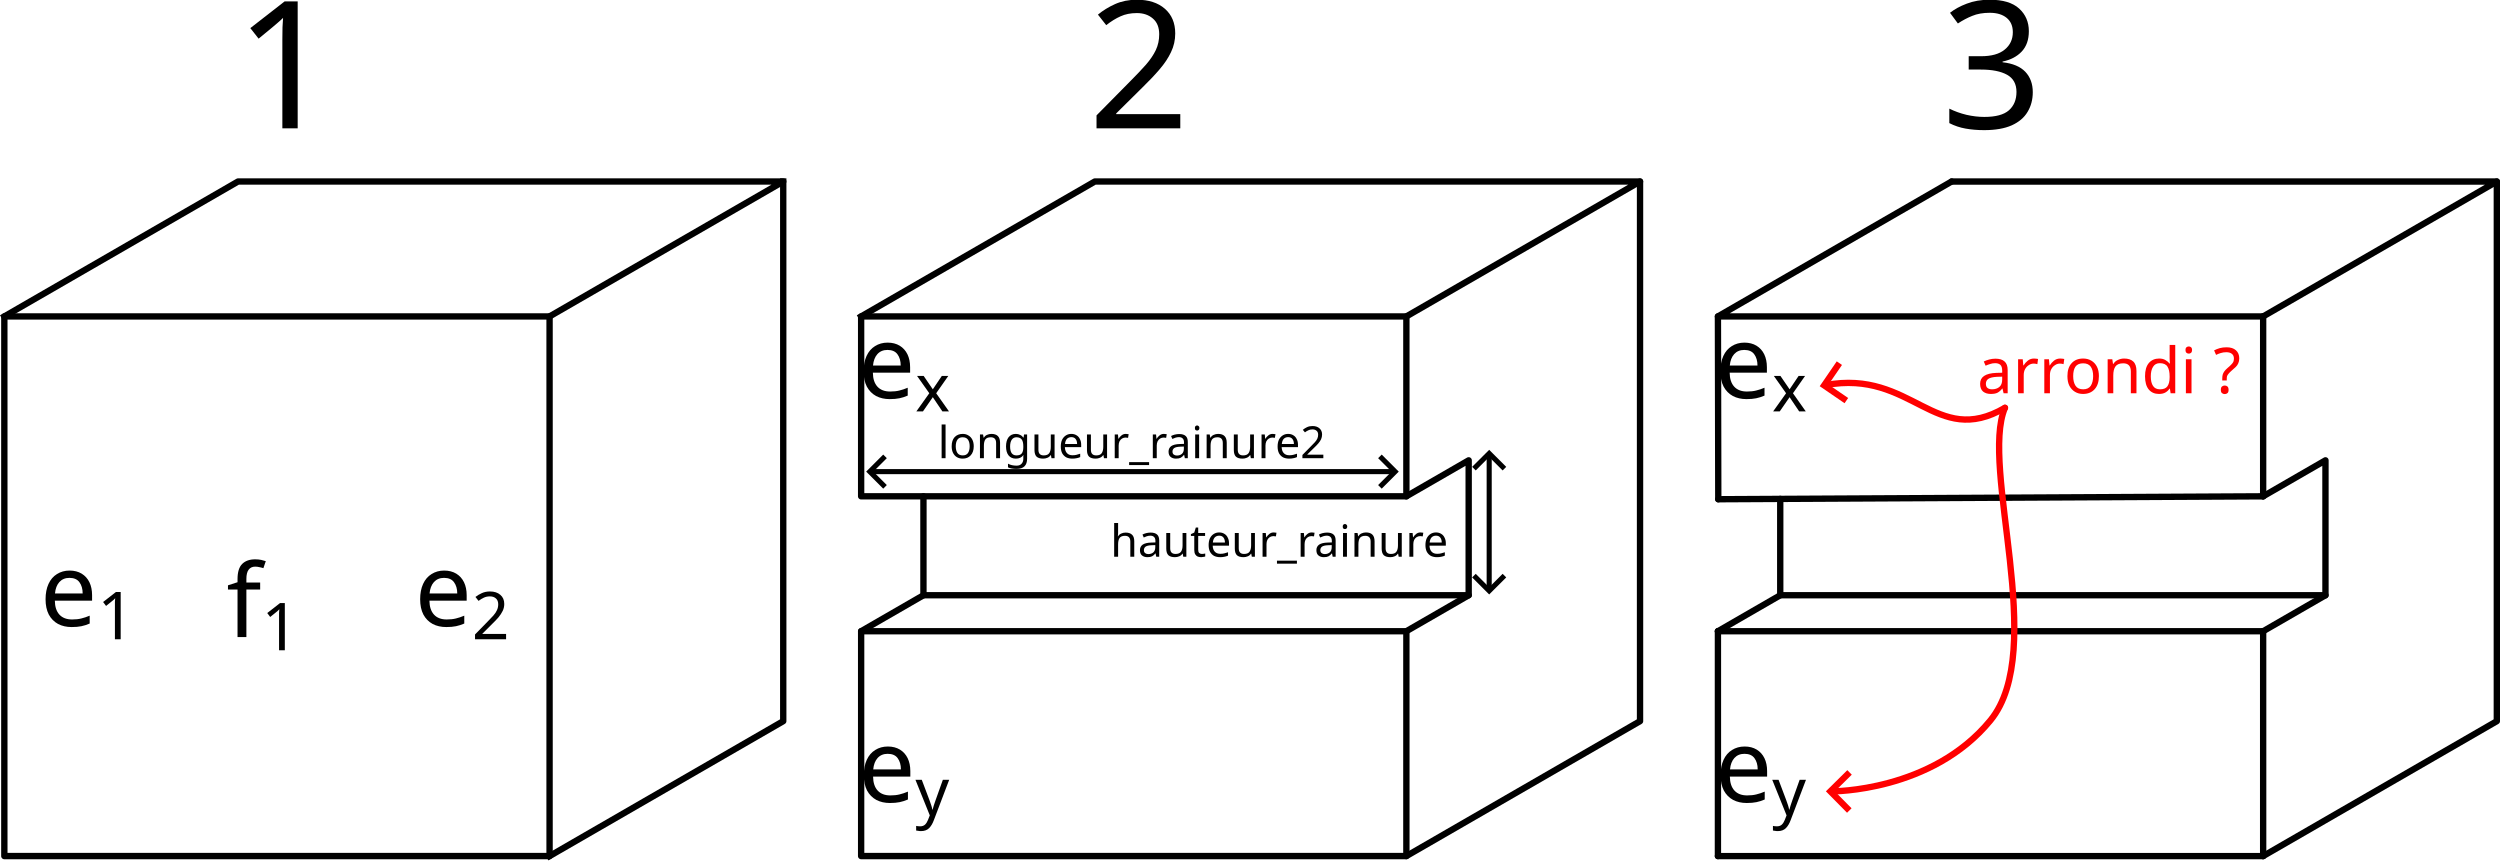
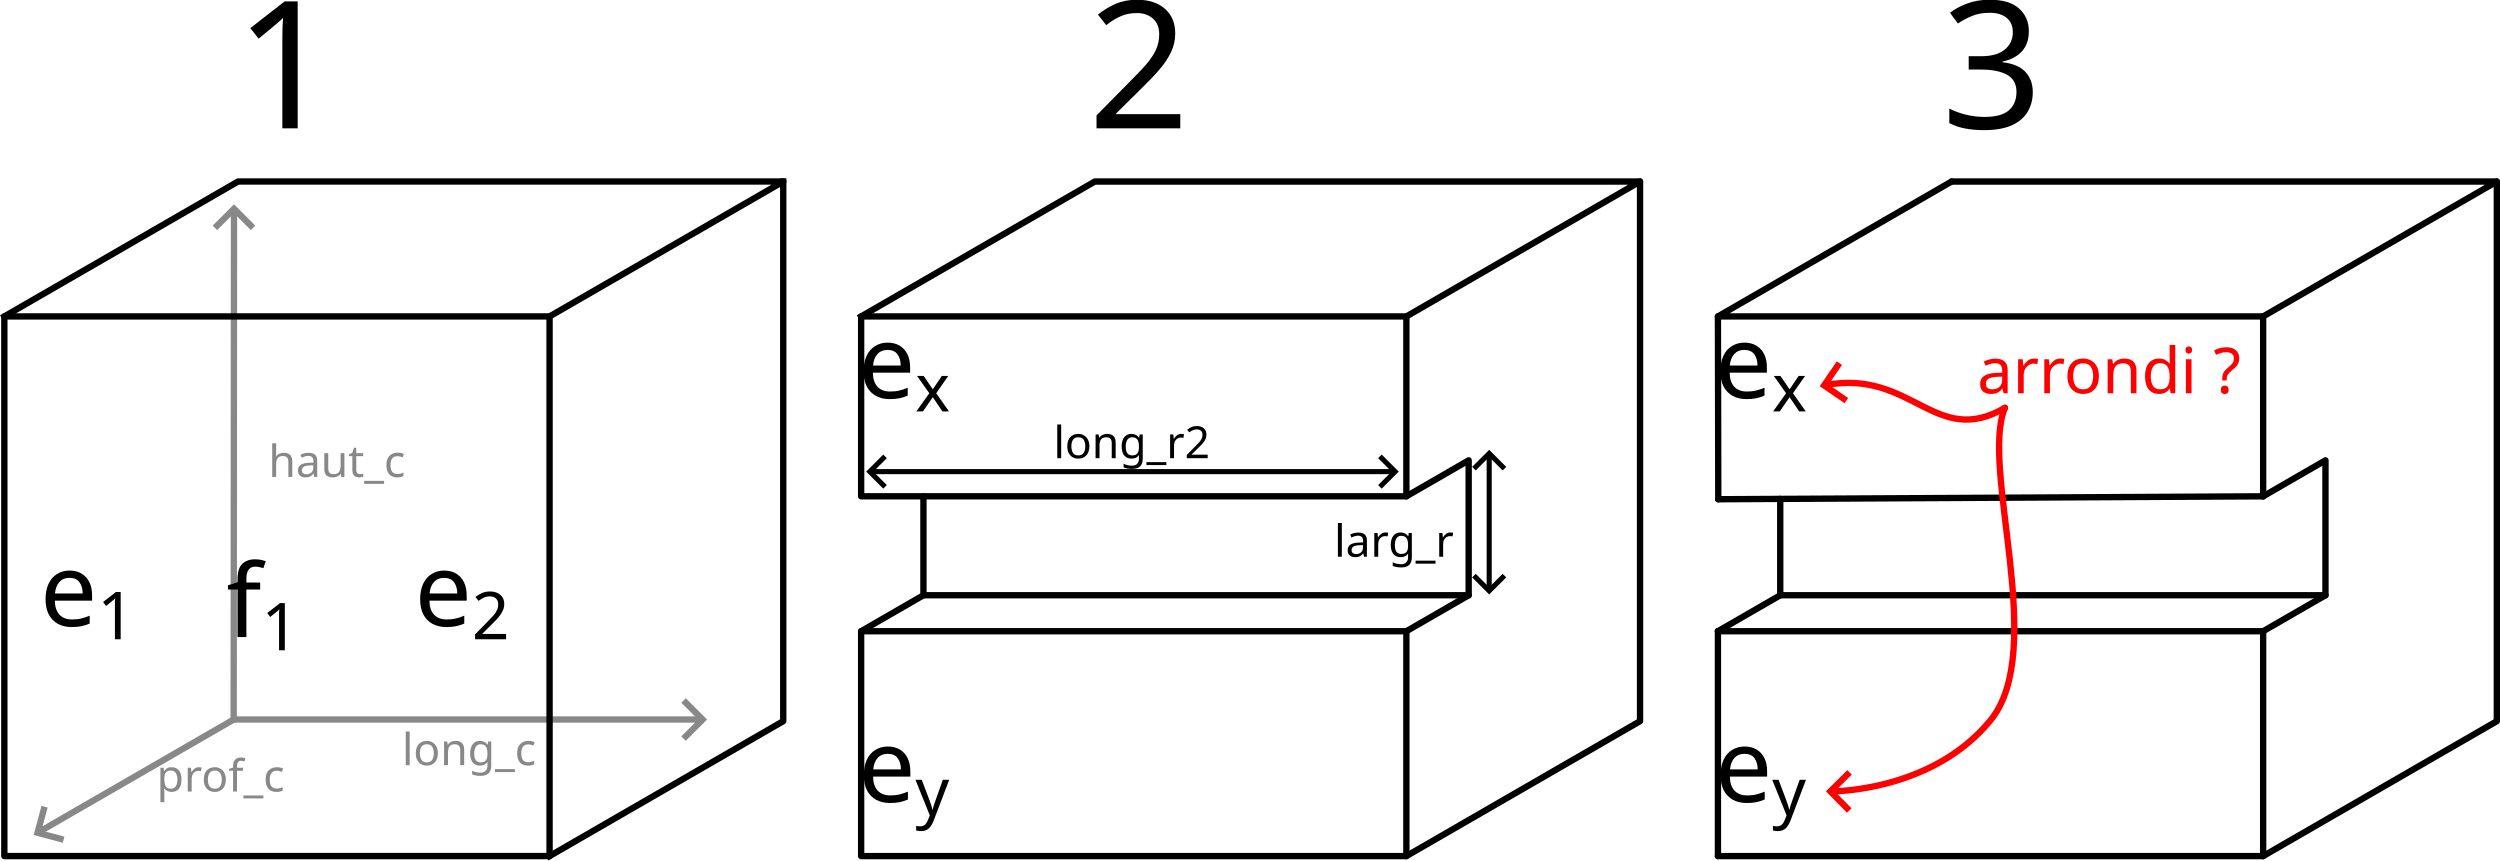
<svg xmlns="http://www.w3.org/2000/svg" width="277.963mm" height="95.665mm" viewBox="0 0 277.963 95.665" version="1.1" id="svg1">
  <defs id="defs1">
    <marker style="overflow:visible" id="ArrowWide" refX="0" refY="0" orient="auto-start-reverse" markerWidth="1" markerHeight="1" viewBox="0 0 1 1" preserveAspectRatio="xMidYMid">
      <path style="fill:none;stroke:context-stroke;stroke-width:1;stroke-linecap:butt" d="M 3,-3 0,0 3,3" transform="rotate(180,0.125,0)" id="path2" />
    </marker>
    <marker style="overflow:visible" id="ArrowWide-2" refX="0" refY="0" orient="auto-start-reverse" markerWidth="1" markerHeight="1" viewBox="0 0 1 1" preserveAspectRatio="xMidYMid">
      <path style="fill:none;stroke:context-stroke;stroke-width:1;stroke-linecap:butt" d="M 3,-3 0,0 3,3" transform="rotate(180,0.125,0)" id="path2-0" />
    </marker>
+     <marker style="overflow:visible" id="ArrowWide-0" refX="0" refY="0" orient="auto-start-reverse" markerWidth="1" markerHeight="1" viewBox="0 0 1 1" preserveAspectRatio="xMidYMid">
+       <path style="fill:none;stroke:context-stroke;stroke-width:1;stroke-linecap:butt" d="M 3,-3 0,0 3,3" transform="rotate(180,0.125,0)" id="path2-2" />
+     </marker>
  </defs>
  <g id="layer1" transform="translate(-26.72292,-55.31191)">
+     <g id="g13" transform="translate(0.7421612,60.31191)">
+       <path style="fill:none;stroke:#888888;stroke-width:0.706;stroke-linecap:round;stroke-linejoin:round;stroke-opacity:1;marker-end:url(#ArrowWide-0)" d="M 51.962,75 51.998,18.39" id="path4" />
+       <path style="fill:none;stroke:#888888;stroke-width:0.706;stroke-linecap:round;stroke-linejoin:round;stroke-opacity:1;marker-end:url(#ArrowWide-0)" d="M 51.962,75 H 103.923" id="path6-5" />
+       <path style="fill:none;stroke:#888888;stroke-width:0.706;stroke-linecap:round;stroke-linejoin:round;stroke-opacity:1;marker-end:url(#ArrowWide-0)" d="M 51.962,75 30.311,87.5" id="path8" />
+       <text xml:space="preserve" style="font-size:4.939px;font-family:'Fira Sans';-inkscape-font-specification:'Fira Sans';fill:#888888;fill-opacity:1;stroke:none;stroke-width:0.706;stroke-linecap:round;stroke-linejoin:round;stroke-opacity:1" x="70.671" y="80.077" id="text10">
+         <tspan id="tspan10" style="font-size:4.939px;fill:#888888;fill-opacity:1;stroke:none;stroke-width:0.706" x="70.671" y="80.077">long_c</tspan>
+       </text>
+       <text xml:space="preserve" style="font-size:4.939px;font-family:'Fira Sans';-inkscape-font-specification:'Fira Sans';fill:#888888;fill-opacity:1;stroke:none;stroke-width:0.706;stroke-linecap:round;stroke-linejoin:round;stroke-opacity:1" x="43.393" y="83.002" id="text11">
+         <tspan id="tspan11" style="stroke-width:0.706" x="43.393" y="83.002">prof_c</tspan>
+       </text>
+       <text xml:space="preserve" style="font-size:4.939px;font-family:'Fira Sans';-inkscape-font-specification:'Fira Sans';fill:#888888;fill-opacity:1;stroke:none;stroke-width:0.706;stroke-linecap:round;stroke-linejoin:round;stroke-opacity:1" x="55.823" y="48.03" id="text13">
+         <tspan id="tspan13" style="stroke-width:0.706" x="55.823" y="48.03">haut_c</tspan>
+       </text>
+     </g>
    <g id="g21" transform="translate(1.224367,-24.50532)">
      <rect style="fill:none;stroke:#000000;stroke-width:0.706;stroke-linecap:square;stroke-linejoin:round;stroke-dasharray:none;stroke-opacity:1" id="rect9" width="60.622" height="60" x="25.981" y="115" />
      <path style="fill:none;stroke:#000000;stroke-width:0.706;stroke-linecap:square;stroke-linejoin:round;stroke-dasharray:none;stroke-opacity:1" d="M 86.603,115 112.583,100 H 51.962 L 25.981,115" id="path9" />
      <path style="fill:none;stroke:#000000;stroke-width:0.706;stroke-linecap:square;stroke-linejoin:round;stroke-dasharray:none;stroke-opacity:1" d="m 112.583,100 v 60 l -25.981,15" id="path10" />
    </g>
-     <g id="g60" transform="translate(1.224367,-19.50533)">
-       <path style="fill:none;stroke:#000000;stroke-width:0.706;stroke-linecap:square;stroke-linejoin:round;stroke-dasharray:none;stroke-opacity:1" d="M 181.865,110 207.846,95 H 147.224 L 121.244,110" id="path9-0" />
-       <path style="fill:none;stroke:#000000;stroke-width:0.706;stroke-linecap:round;stroke-linejoin:round;stroke-dasharray:none;stroke-opacity:1" d="M 207.846,95 V 155 l -25.981,15" id="path10-2" />
-       <path style="fill:none;stroke:#000000;stroke-width:0.706;stroke-linecap:round;stroke-linejoin:round;stroke-dasharray:none;stroke-opacity:1" d="M 181.865,130 188.794,126 v 15 l -6.928,4" id="path13" />
-       <path style="fill:none;stroke:#000000;stroke-width:0.706;stroke-linecap:round;stroke-linejoin:round;stroke-dasharray:none;stroke-opacity:1" d="m 121.244,145 6.928,-4 v -11" id="path14" />
-       <path style="fill:none;stroke:#000000;stroke-width:0.706;stroke-linecap:round;stroke-linejoin:round;stroke-dasharray:none;stroke-opacity:1" d="m 128.172,141 h 60.622" id="path15" />
-       <rect style="fill:none;fill-opacity:1;stroke:#000000;stroke-width:0.706;stroke-linecap:round;stroke-linejoin:round;stroke-dasharray:none;stroke-opacity:1" id="rect35" width="60.622" height="20" x="121.244" y="110" ry="7.5947951e-06" />
-       <rect style="fill:none;fill-opacity:1;stroke:#000000;stroke-width:0.706;stroke-linecap:round;stroke-linejoin:round;stroke-dasharray:none;stroke-opacity:1" id="rect36" width="60.622" height="25" x="121.244" y="145" ry="7.5947951e-06" />
-     </g>
+     <path style="fill:none;stroke:#000000;stroke-width:0.706;stroke-linecap:square;stroke-linejoin:round;stroke-dasharray:none;stroke-opacity:1" d="M 183.09,90.495 209.07,75.495 H 148.449 L 122.468,90.495" id="path9-0" />
+     <path style="fill:none;stroke:#000000;stroke-width:0.706;stroke-linecap:round;stroke-linejoin:round;stroke-dasharray:none;stroke-opacity:1" d="m 209.07,75.495 v 60 l -25.981,15" id="path10-2" />
+     <path style="fill:none;stroke:#000000;stroke-width:0.706;stroke-linecap:round;stroke-linejoin:round;stroke-dasharray:none;stroke-opacity:1" d="m 183.09,110.495 6.928,-4 v 15 l -6.928,4" id="path13" />
+     <path style="fill:none;stroke:#000000;stroke-width:0.706;stroke-linecap:round;stroke-linejoin:round;stroke-dasharray:none;stroke-opacity:1" d="m 122.468,125.495 6.928,-4 v -11" id="path14" />
+     <path style="fill:none;stroke:#000000;stroke-width:0.706;stroke-linecap:round;stroke-linejoin:round;stroke-dasharray:none;stroke-opacity:1" d="M 129.396,121.495 H 190.018" id="path15" />
+     <rect style="fill:none;fill-opacity:1;stroke:#000000;stroke-width:0.706;stroke-linecap:round;stroke-linejoin:round;stroke-dasharray:none;stroke-opacity:1" id="rect35" width="60.622" height="20" x="122.468" y="90.495" ry="7.5947951e-06" />
+     <rect style="fill:none;fill-opacity:1;stroke:#000000;stroke-width:0.706;stroke-linecap:round;stroke-linejoin:round;stroke-dasharray:none;stroke-opacity:1" id="rect36" width="60.622" height="25" x="122.468" y="125.495" ry="7.5947951e-06" />
    <text xml:space="preserve" style="font-style:normal;font-variant:normal;font-weight:normal;font-stretch:normal;font-size:11.289px;font-family:'Fira Code';-inkscape-font-specification:'Fira Code';fill:#000000;fill-opacity:1;stroke:none;stroke-width:0.706;stroke-linecap:round;stroke-linejoin:bevel" x="51.898" y="126.144" id="text4-2">
      <tspan id="tspan4-0" style="font-size:11.289px;stroke-width:0.706" x="51.898" y="126.144">f<tspan style="font-size:65%;baseline-shift:sub" id="tspan9">1</tspan>
      </tspan>
    </text>
    <text xml:space="preserve" style="font-style:normal;font-variant:normal;font-weight:normal;font-stretch:normal;font-size:11.289px;font-family:'Fira Code';-inkscape-font-specification:'Fira Code';fill:#000000;fill-opacity:1;stroke:none;stroke-width:0.706;stroke-linecap:round;stroke-linejoin:bevel" x="31.164" y="124.919" id="text5-6">
      <tspan id="tspan5-8" style="font-size:11.289px;stroke-width:0.706" x="31.164" y="124.919">e<tspan style="font-size:65%;baseline-shift:sub" id="tspan2">1</tspan>
      </tspan>
    </text>
    <text xml:space="preserve" style="font-style:normal;font-variant:normal;font-weight:normal;font-stretch:normal;font-size:11.289px;font-family:'Fira Code';-inkscape-font-specification:'Fira Code';fill:#000000;fill-opacity:1;stroke:none;stroke-width:0.706;stroke-linecap:round;stroke-linejoin:bevel" x="72.812" y="124.919" id="text5-6-3">
      <tspan id="tspan5-8-1" style="font-size:11.289px;stroke-width:0.706" x="72.812" y="124.919">e<tspan style="font-size:65%;baseline-shift:sub" id="tspan3">2</tspan>
      </tspan>
    </text>
    <text xml:space="preserve" style="font-style:normal;font-variant:normal;font-weight:normal;font-stretch:normal;font-size:11.289px;font-family:'Fira Code';-inkscape-font-specification:'Fira Code';fill:#000000;fill-opacity:1;stroke:none;stroke-width:0.706;stroke-linecap:round;stroke-linejoin:bevel" x="122.119" y="99.582" id="text5-6-6">
      <tspan id="tspan5-8-4" style="font-size:11.289px;stroke-width:0.706" x="122.119" y="99.582">e<tspan style="font-size:65%;baseline-shift:sub" id="tspan6">x</tspan>
      </tspan>
    </text>
    <text xml:space="preserve" style="font-style:normal;font-variant:normal;font-weight:normal;font-stretch:normal;font-size:11.289px;font-family:'Fira Code';-inkscape-font-specification:'Fira Code';fill:#000000;fill-opacity:1;stroke:none;stroke-width:0.706;stroke-linecap:round;stroke-linejoin:bevel" x="217.379" y="99.582" id="text5-6-6-7">
      <tspan id="tspan5-8-4-4" style="font-size:11.289px;stroke-width:0.706" x="217.379" y="99.582">e<tspan style="font-size:65%;baseline-shift:sub" id="tspan6-4">x</tspan>
      </tspan>
    </text>
    <text xml:space="preserve" style="font-style:normal;font-variant:normal;font-weight:normal;font-stretch:normal;font-size:11.289px;font-family:'Fira Code';-inkscape-font-specification:'Fira Code';fill:#000000;fill-opacity:1;stroke:none;stroke-width:0.706;stroke-linecap:round;stroke-linejoin:bevel" x="122.142" y="144.486" id="text5-6-4">
      <tspan id="tspan5-8-8" style="font-size:11.289px;stroke-width:0.706" x="122.142" y="144.486">e<tspan style="font-size:65%;baseline-shift:sub" id="tspan7">y</tspan>
      </tspan>
    </text>
    <text xml:space="preserve" style="font-style:normal;font-variant:normal;font-weight:normal;font-stretch:normal;font-size:11.289px;font-family:'Fira Code';-inkscape-font-specification:'Fira Code';fill:#000000;fill-opacity:1;stroke:none;stroke-width:0.706;stroke-linecap:round;stroke-linejoin:bevel" x="217.402" y="144.486" id="text5-6-4-8">
      <tspan id="tspan5-8-8-6" style="font-size:11.289px;stroke-width:0.706" x="217.402" y="144.486">e<tspan style="font-size:65%;baseline-shift:sub" id="tspan7-8">y</tspan>
      </tspan>
    </text>
    <text xml:space="preserve" style="font-style:normal;font-variant:normal;font-weight:normal;font-stretch:normal;font-size:19.756px;font-family:'Fira Code';-inkscape-font-specification:'Fira Code';fill:#000000;fill-opacity:1;stroke:none;stroke-width:0.706;stroke-linecap:round;stroke-linejoin:bevel" x="52.805" y="69.576" id="text9">
      <tspan id="tspan9-0" style="font-style:normal;font-variant:normal;font-weight:500;font-stretch:normal;font-size:19.756px;font-family:'Fira Code';-inkscape-font-specification:'Fira Code Medium';stroke-width:0.706" x="52.805" y="69.576">1</tspan>
    </text>
    <text xml:space="preserve" style="font-style:normal;font-variant:normal;font-weight:normal;font-stretch:normal;font-size:19.756px;font-family:'Fira Code';-inkscape-font-specification:'Fira Code';fill:#000000;fill-opacity:1;stroke:none;stroke-width:0.706;stroke-linecap:round;stroke-linejoin:bevel" x="147.687" y="69.576" id="text9-2">
      <tspan id="tspan9-6" style="font-style:normal;font-variant:normal;font-weight:500;font-stretch:normal;font-size:19.756px;font-family:'Fira Code';-inkscape-font-specification:'Fira Code Medium';stroke-width:0.706" x="147.687" y="69.576">2</tspan>
    </text>
    <text xml:space="preserve" style="font-style:normal;font-variant:normal;font-weight:normal;font-stretch:normal;font-size:19.756px;font-family:'Fira Code';-inkscape-font-specification:'Fira Code';fill:#000000;fill-opacity:1;stroke:none;stroke-width:0.706;stroke-linecap:round;stroke-linejoin:bevel" x="242.568" y="69.576" id="text9-2-1">
      <tspan id="tspan9-6-5" style="font-style:normal;font-variant:normal;font-weight:500;font-stretch:normal;font-size:19.756px;font-family:'Fira Code';-inkscape-font-specification:'Fira Code Medium';stroke-width:0.706" x="242.568" y="69.576">3</tspan>
    </text>
-     <text xml:space="preserve" style="font-style:normal;font-weight:normal;font-size:4.939px;line-height:1.25;font-family:sans-serif;fill:#000000;fill-opacity:1;stroke:none;stroke-width:0.265" x="130.996" y="106.257" id="text1">
-       <tspan id="tspan1" style="font-size:4.939px;stroke-width:0.265" x="130.996" y="106.257">longueur_rainure2</tspan>
+     <text xml:space="preserve" style="font-style:normal;font-weight:normal;font-size:4.939px;line-height:1.25;font-family:sans-serif;fill:#000000;fill-opacity:1;stroke:none;stroke-width:0.265" x="143.85" y="106.257" id="text1">
+       <tspan id="tspan1" style="font-size:4.939px;stroke-width:0.265" x="143.85" y="106.257">long_r2</tspan>
    </text>
    <path style="fill:none;stroke:#000000;stroke-width:0.565;stroke-linecap:butt;stroke-linejoin:miter;stroke-dasharray:none;stroke-opacity:1;marker-start:url(#ArrowWide);marker-end:url(#ArrowWide)" d="m 123.569,107.749 h 58.134" id="path3" />
-     <text xml:space="preserve" style="font-style:normal;font-weight:normal;font-size:4.939px;line-height:1.25;font-family:sans-serif;fill:#000000;fill-opacity:1;stroke:none;stroke-width:0.265" x="150.18" y="117.213" id="text6">
-       <tspan style="font-size:4.939px;stroke-width:0.265" x="150.18" y="117.213" id="tspan6-3">hauteur_rainure</tspan>
+     <text xml:space="preserve" style="font-style:normal;font-weight:normal;font-size:4.939px;line-height:1.25;font-family:sans-serif;fill:#000000;fill-opacity:1;stroke:none;stroke-width:0.265" x="175.055" y="117.213" id="text6">
+       <tspan style="font-size:4.939px;stroke-width:0.265" x="175.055" y="117.213" id="tspan4">larg_r</tspan>
    </text>
    <path style="fill:none;stroke:#000000;stroke-width:0.565;stroke-linecap:butt;stroke-linejoin:miter;stroke-dasharray:none;stroke-opacity:1;marker-start:url(#ArrowWide-2);marker-end:url(#ArrowWide-2)" d="m 192.298,105.866 v 14.499 0.501" id="path7" />
    <path style="fill:none;stroke:#000000;stroke-width:0.706;stroke-linecap:round;stroke-linejoin:round;stroke-dasharray:none;stroke-opacity:1" d="M 278.352,90.495 304.333,75.495 h -60.622" id="path9-0-0" />
    <path style="fill:none;stroke:#000000;stroke-width:0.706;stroke-linecap:round;stroke-linejoin:round;stroke-dasharray:none;stroke-opacity:1" d="m 243.711,75.495 -25.981,15 h 60.622" id="path9-0-0-3" />
    <path style="fill:none;stroke:#000000;stroke-width:0.706;stroke-linecap:round;stroke-linejoin:round;stroke-dasharray:none;stroke-opacity:1" d="m 304.333,75.495 v 60 l -25.981,15" id="path10-2-7" />
    <path style="fill:none;stroke:#000000;stroke-width:0.706;stroke-linecap:round;stroke-linejoin:round;stroke-dasharray:none;stroke-opacity:1" d="m 278.352,110.495 6.928,-4 v 15 l -6.928,4" id="path13-8" />
    <path style="fill:none;stroke:#000000;stroke-width:0.706;stroke-linecap:round;stroke-linejoin:round;stroke-dasharray:none;stroke-opacity:1" d="m 224.659,121.495 h 60.622" id="path15-8" />
    <path style="fill:none;stroke:#000000;stroke-width:0.706;stroke-linecap:round;stroke-linejoin:round;stroke-dasharray:none;stroke-opacity:1" d="m 217.731,125.495 h 60.622" id="path15-8-9" />
    <path style="fill:none;stroke:#000000;stroke-width:0.706;stroke-linecap:round;stroke-linejoin:round;stroke-dasharray:none;stroke-opacity:1" d="m 217.731,150.495 h 60.622" id="path15-8-9-5" />
    <path style="fill:none;stroke:#000000;stroke-width:0.706;stroke-linecap:round;stroke-linejoin:round;stroke-opacity:1" d="M 278.352,90.495 V 110.495" id="path34" />
    <path style="fill:none;stroke:#000000;stroke-width:0.706;stroke-linecap:round;stroke-linejoin:round;stroke-opacity:1" d="m 278.352,125.495 v 25" id="path38" />
    <path style="fill:none;stroke:#000000;stroke-width:0.706;stroke-linecap:round;stroke-linejoin:round;stroke-opacity:1" d="m 217.731,90.495 0.039,20.324" id="path35-4-8" />
    <path style="fill:none;stroke:#000000;stroke-width:0.706;stroke-linecap:round;stroke-linejoin:round;stroke-dasharray:none;stroke-opacity:1" d="m 217.769,110.819 60.583,-0.324" id="path6" />
    <path style="fill:none;stroke:#000000;stroke-width:0.706;stroke-linecap:round;stroke-linejoin:round;stroke-dasharray:none;stroke-opacity:1" d="m 217.731,125.495 6.928,-4 v -10.713" id="path11" />
    <path style="fill:none;stroke:#000000;stroke-width:0.706;stroke-linecap:round;stroke-linejoin:round;stroke-dasharray:none;stroke-opacity:1" d="m 217.731,125.495 v 25" id="path12" />
    <text xml:space="preserve" style="font-size:7.056px;font-family:'Fira Sans';-inkscape-font-specification:'Fira Sans';fill:#ff0000;fill-opacity:1;stroke:none;stroke-width:0.706;stroke-linecap:round;stroke-linejoin:round;stroke-dasharray:none;stroke-opacity:1" x="246.553" y="99.034" id="text12">
      <tspan id="tspan12" style="font-size:7.056px;fill:#ff0000;fill-opacity:1;stroke:none;stroke-width:0.706" x="246.553" y="99.034">arrondi ?</tspan>
    </text>
    <path style="fill:none;fill-opacity:1;stroke:#ff0000;stroke-width:0.706;stroke-linecap:round;stroke-linejoin:round;stroke-dasharray:none;stroke-opacity:1;marker-end:url(#ArrowWide)" d="m 249.643,100.657 c -7.747,4.53 -10.328,-4.321 -19.93,-2.53" id="path16" />
    <path style="fill:none;fill-opacity:1;stroke:#ff0000;stroke-width:0.706;stroke-linecap:round;stroke-linejoin:round;stroke-dasharray:none;stroke-opacity:1;marker-end:url(#ArrowWide)" d="m 249.643,100.657 c -2.808,6.626 4.799,26.894 -1.601,34.734 -6.514,7.979 -17.632,7.908 -17.632,7.908" id="path17" />
  </g>
</svg>
